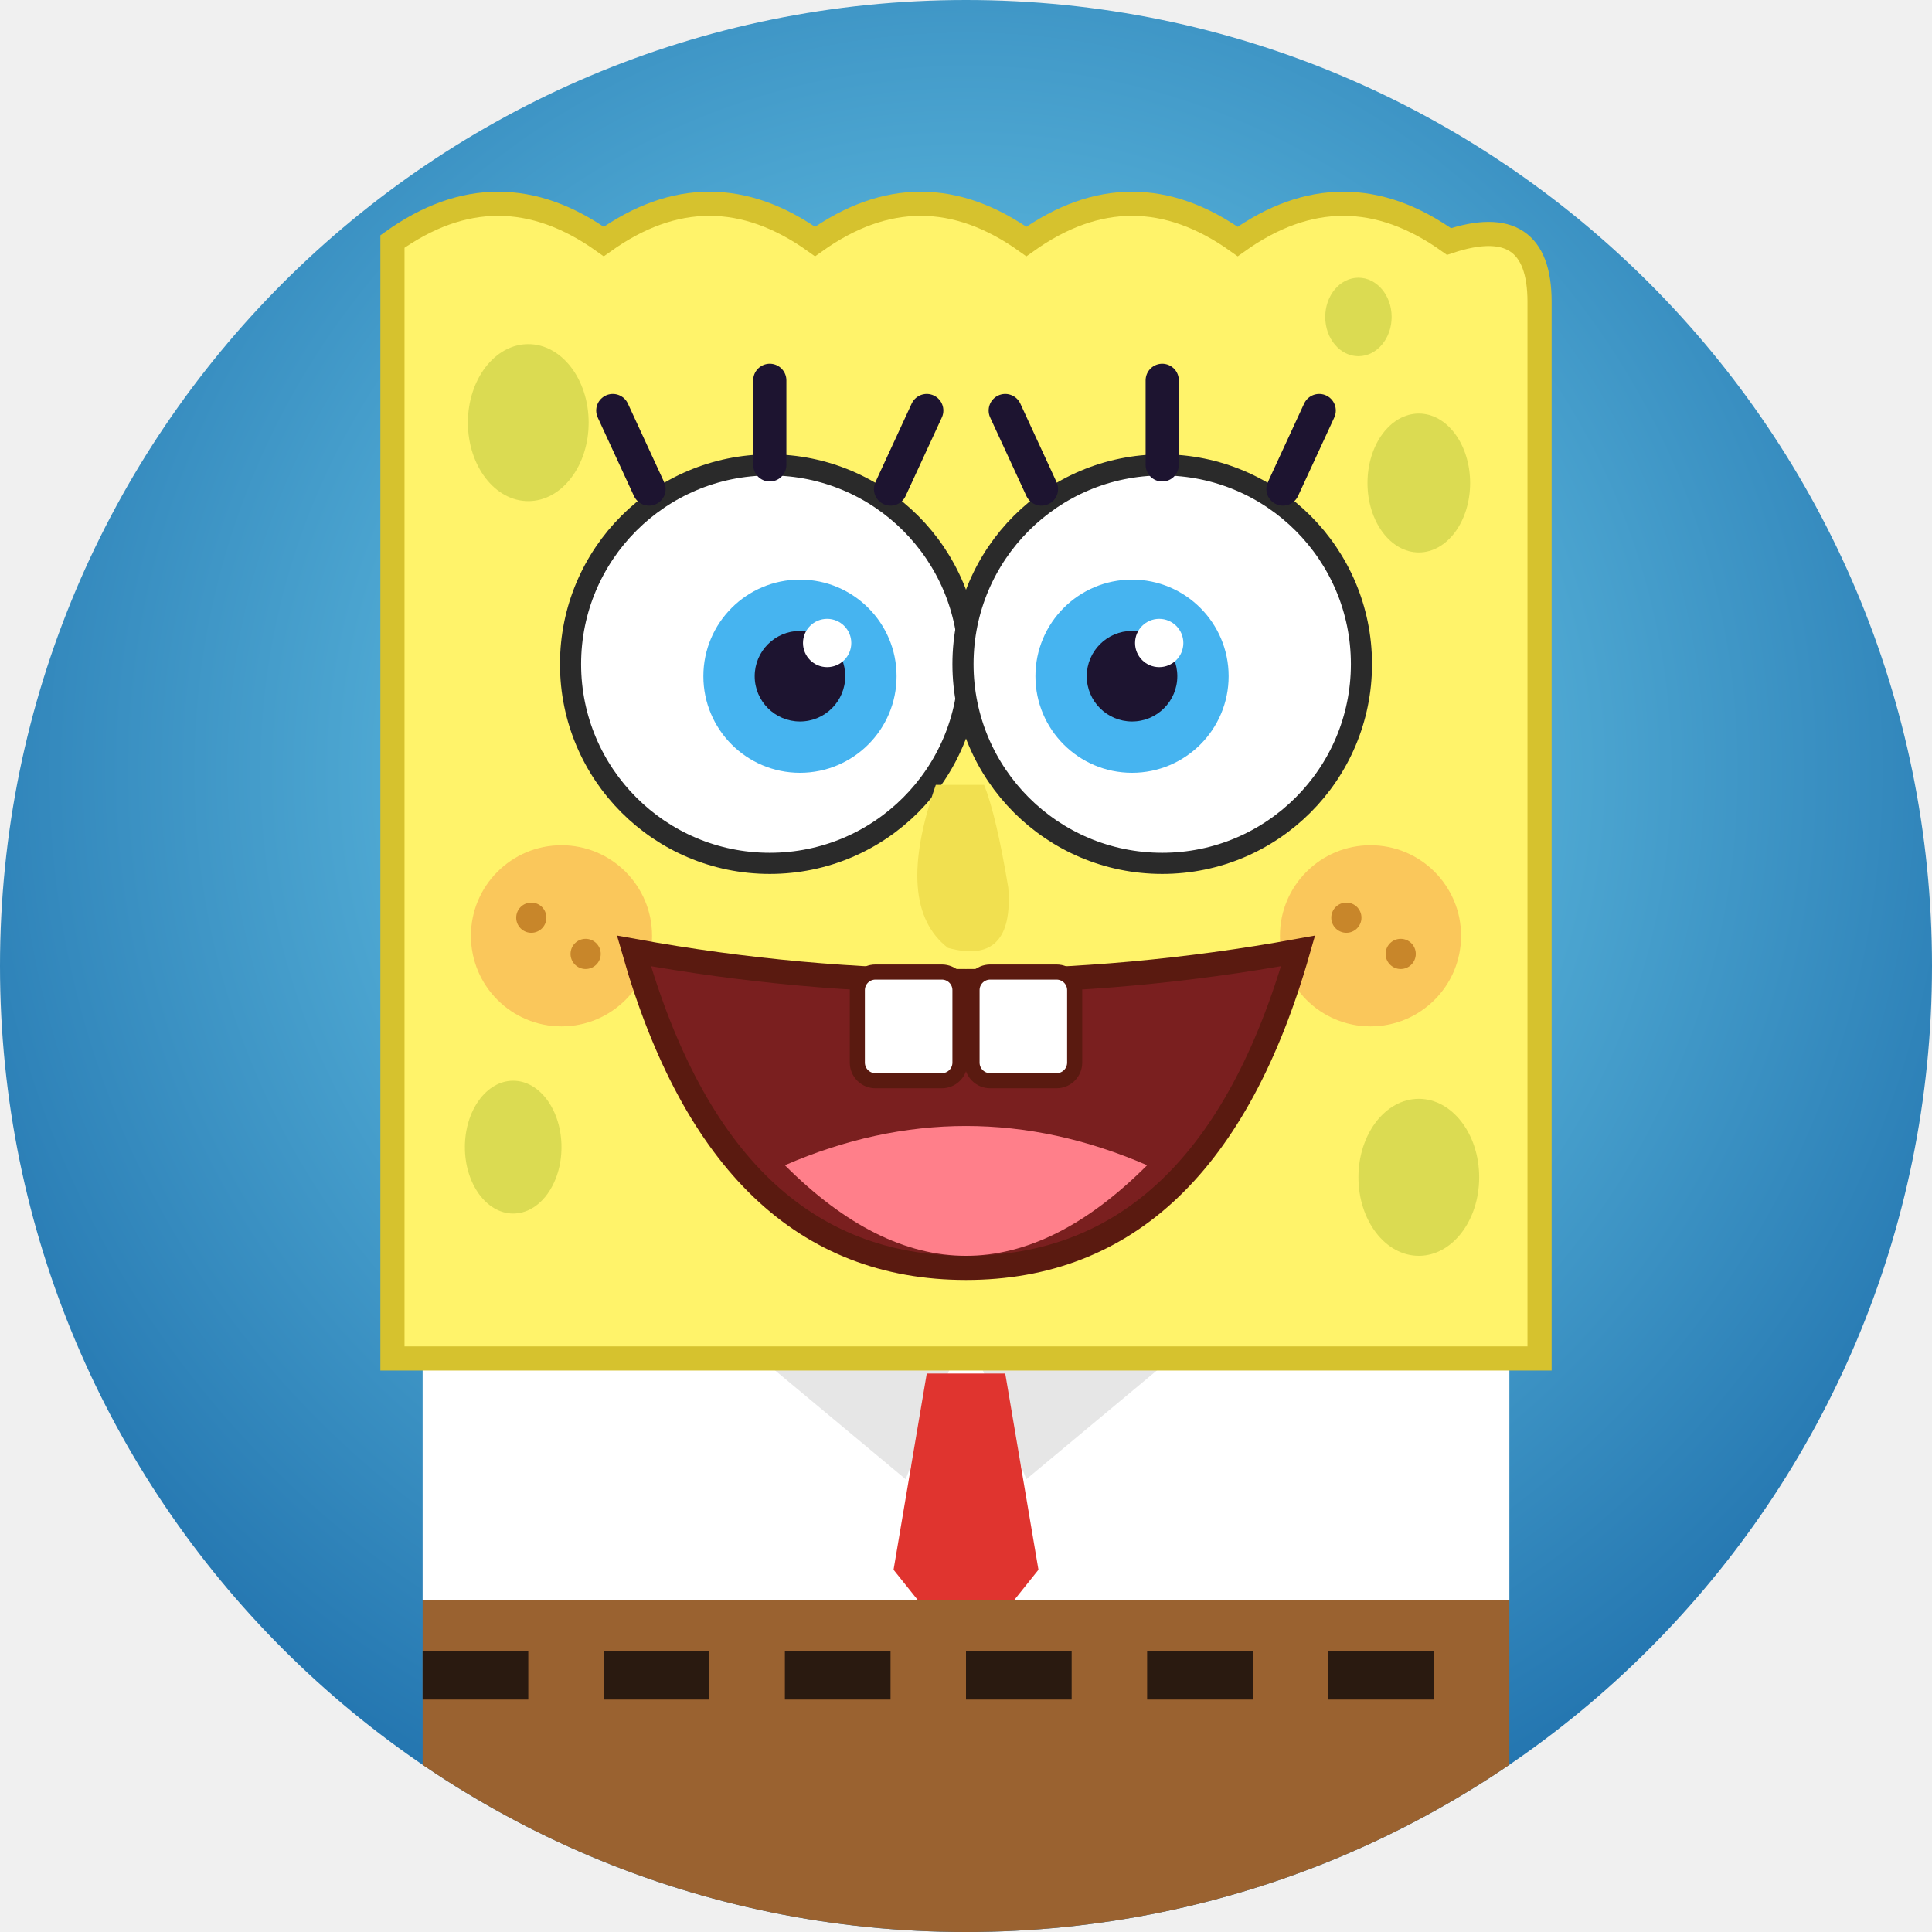
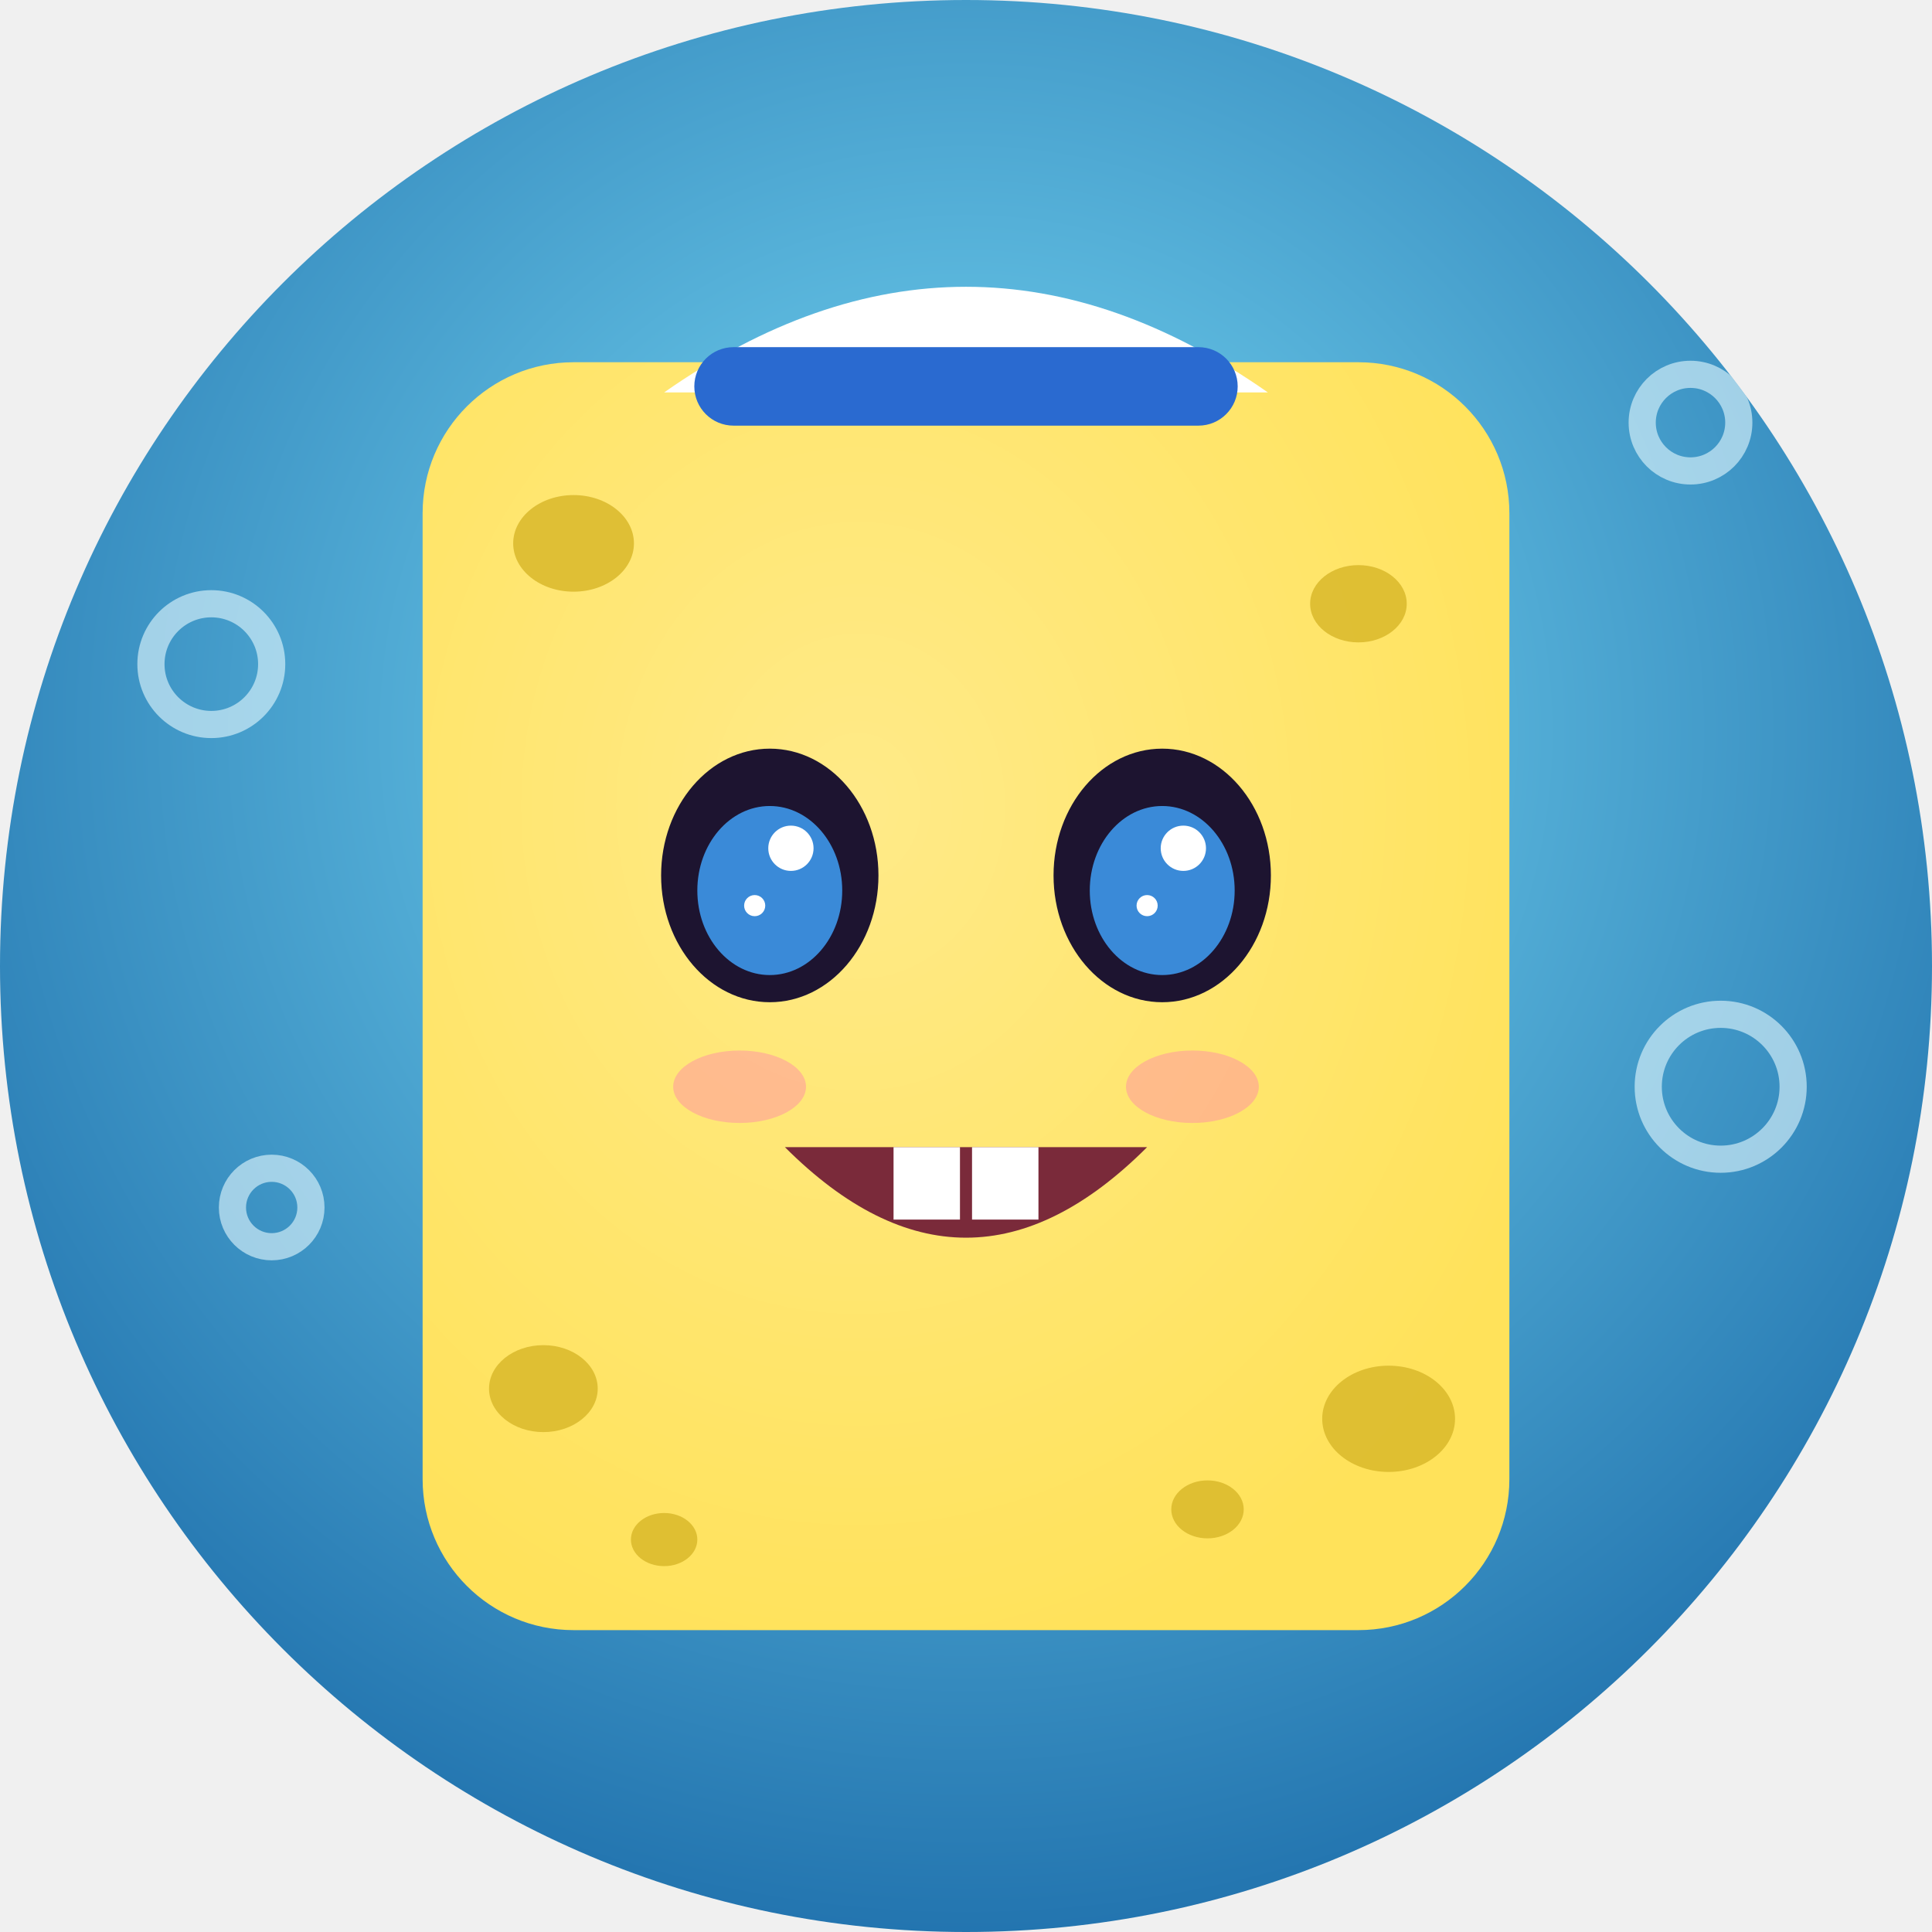
<svg xmlns="http://www.w3.org/2000/svg" viewBox="0 0 64 64">
  <defs>
-     <clipPath id="c">
+     <clipPath id="apc">
      <circle cx="32" cy="32" r="32" />
    </clipPath>
-     <radialGradient id="bg" cx="50%" cy="40%" r="65%">
+     <radialGradient id="apbg" cx="50%" cy="38%" r="68%">
      <stop offset="0" stop-color="#7adcf6" />
      <stop offset="1" stop-color="#1a6aa8" />
    </radialGradient>
+     <radialGradient id="apsk" cx="40%" cy="35%" r="70%">
+       <stop offset="0" stop-color="#fff" stop-opacity=".28" />
+       <stop offset="1" stop-color="#fff" stop-opacity="0" />
+     </radialGradient>
  </defs>
-   <g clip-path="url(#c)">
-     <rect width="64" height="64" fill="url(#bg)" />
-     <rect x="14" y="44" width="36" height="9" fill="#fff" />
-     <path d="M24 44 L30 49 L32 44 L34 49 L40 44Z" fill="#e6e6e6" />
-     <path d="M30.7 45.5 H33.3 L34.4 52 L32 55 L29.6 52Z" fill="#e0342f" />
-     <rect x="14" y="53" width="36" height="11" fill="#9a6230" />
-     <path d="M14 55.5 H50" stroke="#2a1a10" stroke-width="1.6" stroke-dasharray="3.5 2.5" />
-     <path d="M13 8 Q16.5 5.5 20 8 Q23.5 5.5 27 8 Q30.5 5.5 34 8 Q37.5 5.5 41 8 Q44.5 5.5 48 8 Q51 7 51 10 V45 H13 V10 Q13 8 13 8Z" fill="#fff36a" stroke="#d6c22e" stroke-width=".8" />
-     <g fill="#cfd34a" opacity=".75">
-       <ellipse cx="17.5" cy="14" rx="2" ry="2.6" />
-       <ellipse cx="47" cy="16" rx="1.7" ry="2.3" />
-       <ellipse cx="17" cy="38" rx="1.6" ry="2.2" />
-       <ellipse cx="47" cy="39" rx="2" ry="2.6" />
-       <ellipse cx="45" cy="10.5" rx="1.1" ry="1.3" />
-     </g>
-     <circle cx="25.5" cy="22" r="6.6" fill="#fff" stroke="#2a2a2a" stroke-width=".7" />
-     <circle cx="38.5" cy="22" r="6.6" fill="#fff" stroke="#2a2a2a" stroke-width=".7" />
-     <circle cx="26.5" cy="22.4" r="3.2" fill="#46b4f0" />
-     <circle cx="37.5" cy="22.4" r="3.2" fill="#46b4f0" />
-     <circle cx="26.5" cy="22.4" r="1.5" fill="#1d1430" />
-     <circle cx="37.5" cy="22.4" r="1.5" fill="#1d1430" />
-     <circle cx="27.4" cy="21.3" r=".8" fill="#fff" />
-     <circle cx="38.4" cy="21.3" r=".8" fill="#fff" />
-     <path d="M21.5 16.2 L20.3 13.6 M25.5 15.4 V12.6 M29.5 16.2 L30.7 13.6 M34.5 16.2 L33.3 13.6 M38.5 15.4 V12.6 M42.5 16.2 L43.7 13.6" stroke="#1d1430" stroke-width="1.1" stroke-linecap="round" />
-     <path d="M31 26 Q29.6 30 31.4 31.4 Q33.6 32 33.4 29.4 Q33 27 32.6 26Z" fill="#f1e050" />
-     <circle cx="18.6" cy="31" r="3" fill="#f6a24e" opacity=".55" />
-     <circle cx="45.4" cy="31" r="3" fill="#f6a24e" opacity=".55" />
-     <g fill="#c8862a">
-       <circle cx="17.6" cy="30.4" r=".5" />
-       <circle cx="19.4" cy="31.6" r=".5" />
-       <circle cx="44.6" cy="30.4" r=".5" />
-       <circle cx="46.4" cy="31.6" r=".5" />
-     </g>
-     <path d="M21 31.5 Q32 33.5 43 31.5 Q40 42 32 42 Q24 42 21 31.5Z" fill="#7a1f1f" stroke="#5a1a10" stroke-width=".8" />
-     <path d="M26 38.6 Q32 36 38 38.6 Q35 41.6 32 41.6 Q29 41.6 26 38.6Z" fill="#ff7f8a" />
-     <rect x="28.4" y="32.2" width="3.4" height="3.6" rx=".6" fill="#fff" stroke="#5a1a10" stroke-width=".5" />
-     <rect x="32.2" y="32.2" width="3.4" height="3.6" rx=".6" fill="#fff" stroke="#5a1a10" stroke-width=".5" />
+   <g clip-path="url(#apc)">
+     <rect width="64" height="64" fill="url(#apbg)" />
+     <circle cx="7" cy="22" r="2" fill="none" stroke="#e6faff" stroke-width=".9" opacity=".6" />
+     <circle cx="9" cy="40" r="1.3" fill="none" stroke="#e6faff" stroke-width=".9" opacity=".6" />
+     <circle cx="56" cy="14" r="1.6" fill="none" stroke="#e6faff" stroke-width=".9" opacity=".6" />
+     <circle cx="57" cy="36" r="2.4" fill="none" stroke="#e6faff" stroke-width=".9" opacity=".6" />
+     <rect x="14" y="12" width="36" height="42" rx="5" fill="#ffe25a" />
+     <rect x="14" y="12" width="36" height="42" rx="5" fill="url(#apsk)" />
+     <ellipse cx="19" cy="18" rx="2" ry="1.6" fill="#d9b82a" opacity=".85" />
+     <ellipse cx="45" cy="20" rx="1.6" ry="1.28" fill="#d9b82a" opacity=".85" />
+     <ellipse cx="18" cy="46" rx="1.8" ry="1.44" fill="#d9b82a" opacity=".85" />
+     <ellipse cx="46" cy="47" rx="2.2" ry="1.76" fill="#d9b82a" opacity=".85" />
+     <ellipse cx="40" cy="50" rx="1.2" ry="0.96" fill="#d9b82a" opacity=".85" />
+     <ellipse cx="22" cy="51" rx="1.1" ry="0.88" fill="#d9b82a" opacity=".85" />
+     <path d="M22 13 Q32 6 42 13Z" fill="#fff" />
+     <rect x="23" y="11.5" width="18" height="2.6" rx="1.3" fill="#2a6ad0" />
+     <ellipse cx="25.5" cy="29" rx="3.6" ry="4.2" fill="#1d1430" />
+     <ellipse cx="25.5" cy="29.5" rx="2.4" ry="2.8" fill="#3a8ad8" />
+     <circle cx="26.2" cy="28.1" r=".75" fill="#fff" />
+     <circle cx="25.0" cy="30" r=".35" fill="#fff" />
+     <ellipse cx="38.5" cy="29" rx="3.6" ry="4.2" fill="#1d1430" />
+     <ellipse cx="38.5" cy="29.5" rx="2.4" ry="2.8" fill="#3a8ad8" />
+     <circle cx="39.2" cy="28.1" r=".75" fill="#fff" />
+     <circle cx="38.0" cy="30" r=".35" fill="#fff" />
+     <path d="M26 38 Q32 44 38 38Z" fill="#7a2a3a" />
+     <rect x="29.6" y="38" width="2.2" height="2.4" fill="#fff" />
+     <rect x="32.2" y="38" width="2.2" height="2.4" fill="#fff" />
+     <ellipse cx="24.5" cy="36" rx="2.2" ry="1.2" fill="#ff8fa3" opacity=".5" />
+     <ellipse cx="39.5" cy="36" rx="2.2" ry="1.2" fill="#ff8fa3" opacity=".5" />
  </g>
</svg>
